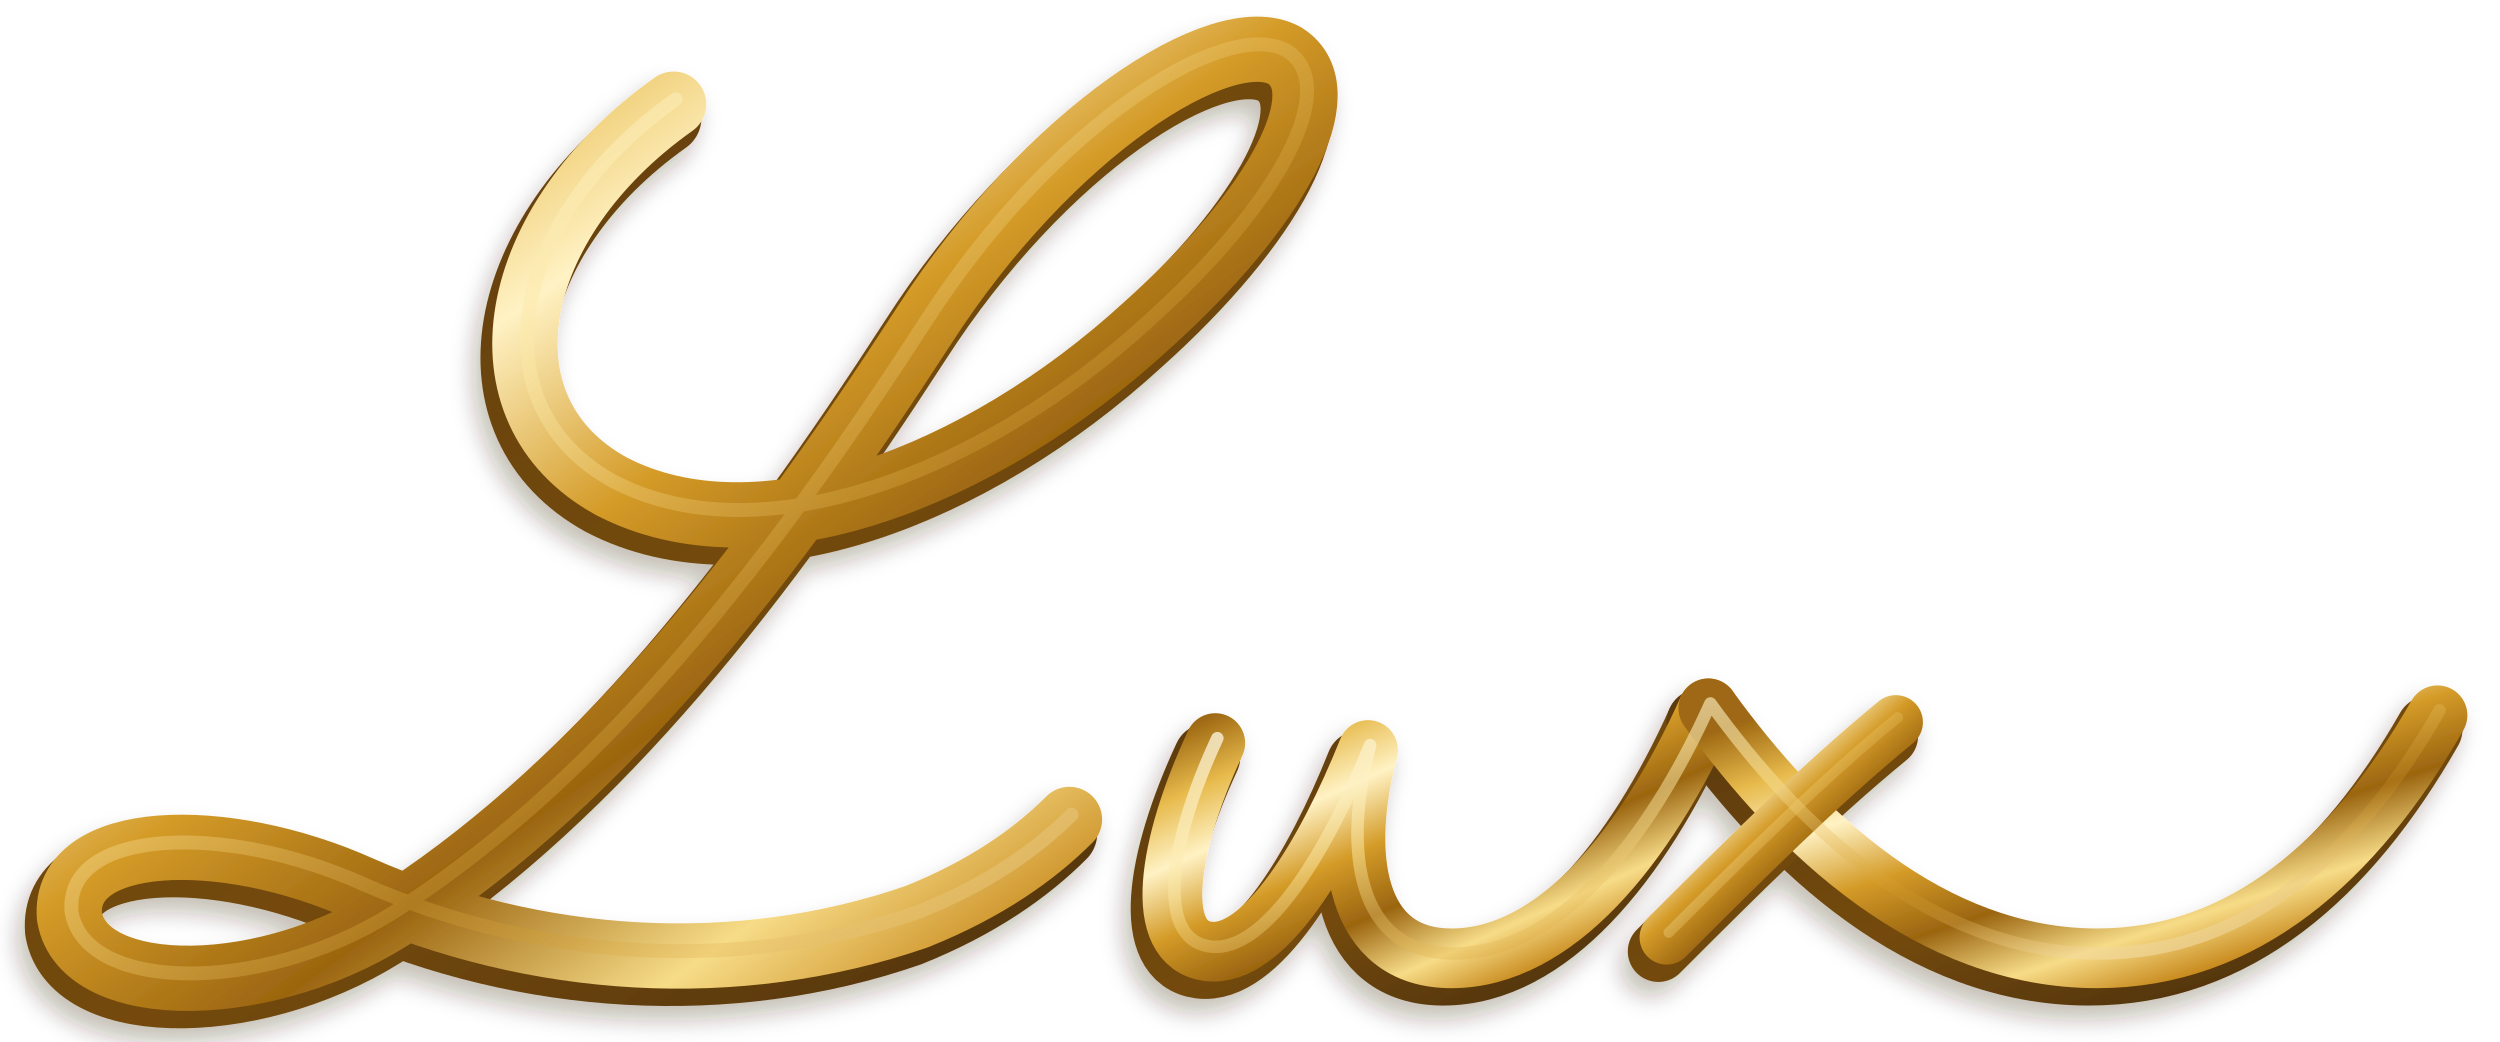
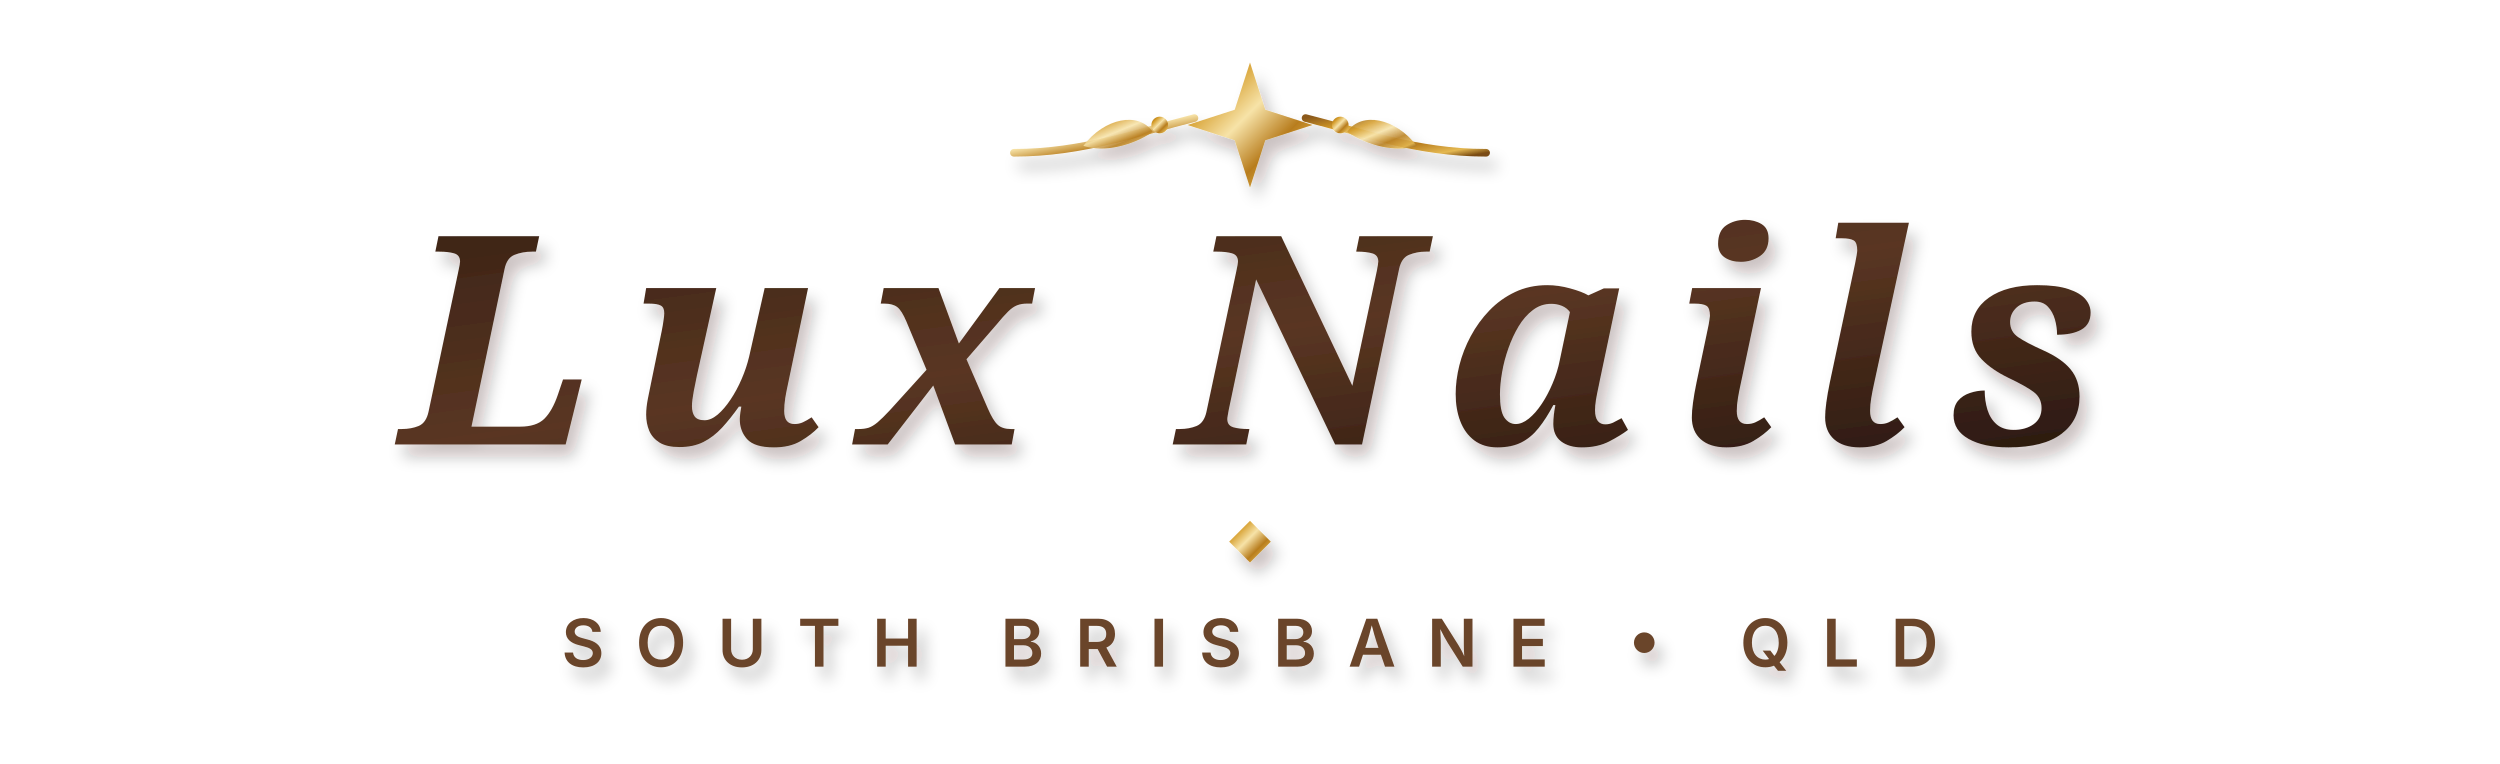
- <svg xmlns="http://www.w3.org/2000/svg" viewBox="8 1 360 150" width="360" height="150" fill="none">
+ <svg xmlns="http://www.w3.org/2000/svg" viewBox="0 0 360 110" width="360" height="110" fill="none">
  <defs>
-     <linearGradient id="goldLeafBody" x1="6%" y1="4%" x2="94%" y2="96%">
-       <stop offset="0%" stop-color="#9E6812" />
-       <stop offset="15%" stop-color="#E7BA4C" />
-       <stop offset="30%" stop-color="#FFF2C4" />
-       <stop offset="46%" stop-color="#D49B28" />
-       <stop offset="62%" stop-color="#9B6510" />
-       <stop offset="78%" stop-color="#F7DC88" />
-       <stop offset="91%" stop-color="#C88A1E" />
-       <stop offset="100%" stop-color="#8C580A" />
+     <linearGradient id="atelierGoldFoil" x1="0%" y1="0%" x2="100%" y2="100%">
+       <stop offset="0%" stop-color="#8C5A1C" />
+       <stop offset="22%" stop-color="#D49B28" />
+       <stop offset="45%" stop-color="#F7E3A8" />
+       <stop offset="68%" stop-color="#B87D1E" />
+       <stop offset="88%" stop-color="#E5B952" />
+       <stop offset="100%" stop-color="#7A4B12" />
    </linearGradient>
-     <linearGradient id="goldLeafSheen" x1="0%" y1="0%" x2="100%" y2="90%">
-       <stop offset="0%" stop-color="#FFFDF5" stop-opacity="0.82" />
-       <stop offset="38%" stop-color="#FBE8A4" stop-opacity="0.52" />
-       <stop offset="70%" stop-color="#D49B28" stop-opacity="0.22" />
-       <stop offset="100%" stop-color="#FFF9E2" stop-opacity="0.6" />
+     <linearGradient id="atelierDarkInk" x1="0%" y1="0%" x2="100%" y2="100%">
+       <stop offset="0%" stop-color="#3B2316" />
+       <stop offset="50%" stop-color="#5A3622" />
+       <stop offset="100%" stop-color="#2B1910" />
    </linearGradient>
-     <linearGradient id="goldBronzeDepth" x1="0%" y1="0%" x2="100%" y2="100%">
-       <stop offset="0%" stop-color="#5C3A08" />
-       <stop offset="55%" stop-color="#744A0C" />
-       <stop offset="100%" stop-color="#4A2E05" />
-     </linearGradient>
-     <filter id="goldDrop" x="-8%" y="-10%" width="120%" height="128%">
-       <feDropShadow dx="-1.1" dy="2.1" stdDeviation="1.6" flood-color="#2B1E0D" flood-opacity="0.28" />
+     <filter id="plasterRelief" x="-10%" y="-10%" width="120%" height="125%">
+       <feDropShadow dx="-0.6" dy="-0.6" stdDeviation="0.4" flood-color="#FFFDF8" flood-opacity="0.65" />
+       <feDropShadow dx="1.1" dy="1.8" stdDeviation="1.1" flood-color="#2B1B10" flood-opacity="0.24" />
    </filter>
  </defs>
-   <g filter="url(#goldDrop)" stroke-linecap="round" stroke-linejoin="round" fill="none">
-     <g transform="translate(-1.2, 2.0)" stroke="url(#goldBronzeDepth)">
-       <path d="M 105 16 C 81 33, 76 60, 96 71 C 117 82, 149 70, 173 48 C 192 31, 201 14, 193 9 C 184 4, 159 20, 141 48 C 119 82, 95 113, 66 132 C 47 145, 20 145, 18 133 C 17 121, 40 120, 60 129 C 85 140, 114 142, 140 133 C 150 129, 157 124, 162 119" stroke-width="10.4" />
-       <path d="M 183 108 C 176 123, 174 137, 182 138 C 190 139, 199 124, 205 109 C 201 124, 203 139, 217 139 C 232 139, 245 123, 254 103" stroke-width="9.6" />
-       <path d="M 254 103 C 267 121, 286 139, 310 139 C 331 139, 347 125, 359 104" stroke-width="9.6" />
-       <path d="M 248 136 C 259 125, 270 114, 281 105" stroke-width="8.8" />
+   <g filter="url(#plasterRelief)">
+     <g transform="translate(180, 18)">
+       <path d="M-34 4 C-24 4, -16 1, -8 -1" stroke="url(#atelierGoldFoil)" stroke-width="1.1" stroke-linecap="round" />
+       <path d="M-24 3 C-21 -1, -16 -2, -14 1 C-17 3, -21 4, -24 3 Z" fill="url(#atelierGoldFoil)" opacity="0.85" />
+       <path d="M34 4 C24 4, 16 1, 8 -1" stroke="url(#atelierGoldFoil)" stroke-width="1.1" stroke-linecap="round" />
+       <path d="M24 3 C21 -1, 16 -2, 14 1 C17 3, 21 4, 24 3 Z" fill="url(#atelierGoldFoil)" opacity="0.85" />
+       <path d="M0 -9 L2.2 -2.2 L9 0 L2.2 2.2 L0 9 L-2.2 2.2 L-9 0 L-2.2 -2.2 Z" fill="url(#atelierGoldFoil)" />
+       <circle cx="-13" cy="0" r="1.2" fill="url(#atelierGoldFoil)" />
+       <circle cx="13" cy="0" r="1.2" fill="url(#atelierGoldFoil)" />
    </g>
-     <g stroke="url(#goldLeafBody)">
-       <path d="M 105 16 C 81 33, 76 60, 96 71 C 117 82, 149 70, 173 48 C 192 31, 201 14, 193 9 C 184 4, 159 20, 141 48 C 119 82, 95 113, 66 132 C 47 145, 20 145, 18 133 C 17 121, 40 120, 60 129 C 85 140, 114 142, 140 133 C 150 129, 157 124, 162 119" stroke-width="9.4" />
-       <path d="M 183 108 C 176 123, 174 137, 182 138 C 190 139, 199 124, 205 109 C 201 124, 203 139, 217 139 C 232 139, 245 123, 254 103" stroke-width="8.6" />
-       <path d="M 254 103 C 267 121, 286 139, 310 139 C 331 139, 347 125, 359 104" stroke-width="8.6" />
-       <path d="M 248 136 C 259 125, 270 114, 281 105" stroke-width="7.8" />
-     </g>
-     <g transform="translate(0.3, -0.7)" stroke="url(#goldLeafSheen)">
-       <path d="M 105 16 C 81 33, 76 60, 96 71 C 117 82, 149 70, 173 48 C 192 31, 201 14, 193 9 C 184 4, 159 20, 141 48 C 119 82, 95 113, 66 132 C 47 145, 20 145, 18 133 C 17 121, 40 120, 60 129 C 85 140, 114 142, 140 133 C 150 129, 157 124, 162 119" stroke-width="2.0" />
-       <path d="M 183 108 C 176 123, 174 137, 182 138 C 190 139, 199 124, 205 109 C 201 124, 203 139, 217 139 C 232 139, 245 123, 254 103 C 267 121, 286 139, 310 139 C 331 139, 347 125, 359 104" stroke-width="1.8" />
-       <path d="M 248 136 C 259 125, 270 114, 281 105" stroke-width="1.5" />
-     </g>
+     <text x="180" y="64" text-anchor="middle" font-family="'Cormorant Garamond', 'Didot', 'Bodoni MT', Georgia, serif" font-size="42" font-weight="600" font-style="italic" letter-spacing="5" fill="url(#atelierDarkInk)">Lux Nails</text>
+     <line x1="88" y1="78" x2="171" y2="78" stroke="url(#atelierGoldFoil)" stroke-width="0.9" opacity="0.8" />
+     <polygon points="180,75 183,78 180,81 177,78" fill="url(#atelierGoldFoil)" />
+     <line x1="189" y1="78" x2="272" y2="78" stroke="url(#atelierGoldFoil)" stroke-width="0.9" opacity="0.8" />
+     <text x="180" y="96" text-anchor="middle" font-family="'Plus Jakarta Sans', -apple-system, BlinkMacSystemFont, sans-serif" font-size="9.5" font-weight="600" letter-spacing="4.5" fill="#6B442A">SOUTH BRISBANE • QLD</text>
  </g>
</svg>
